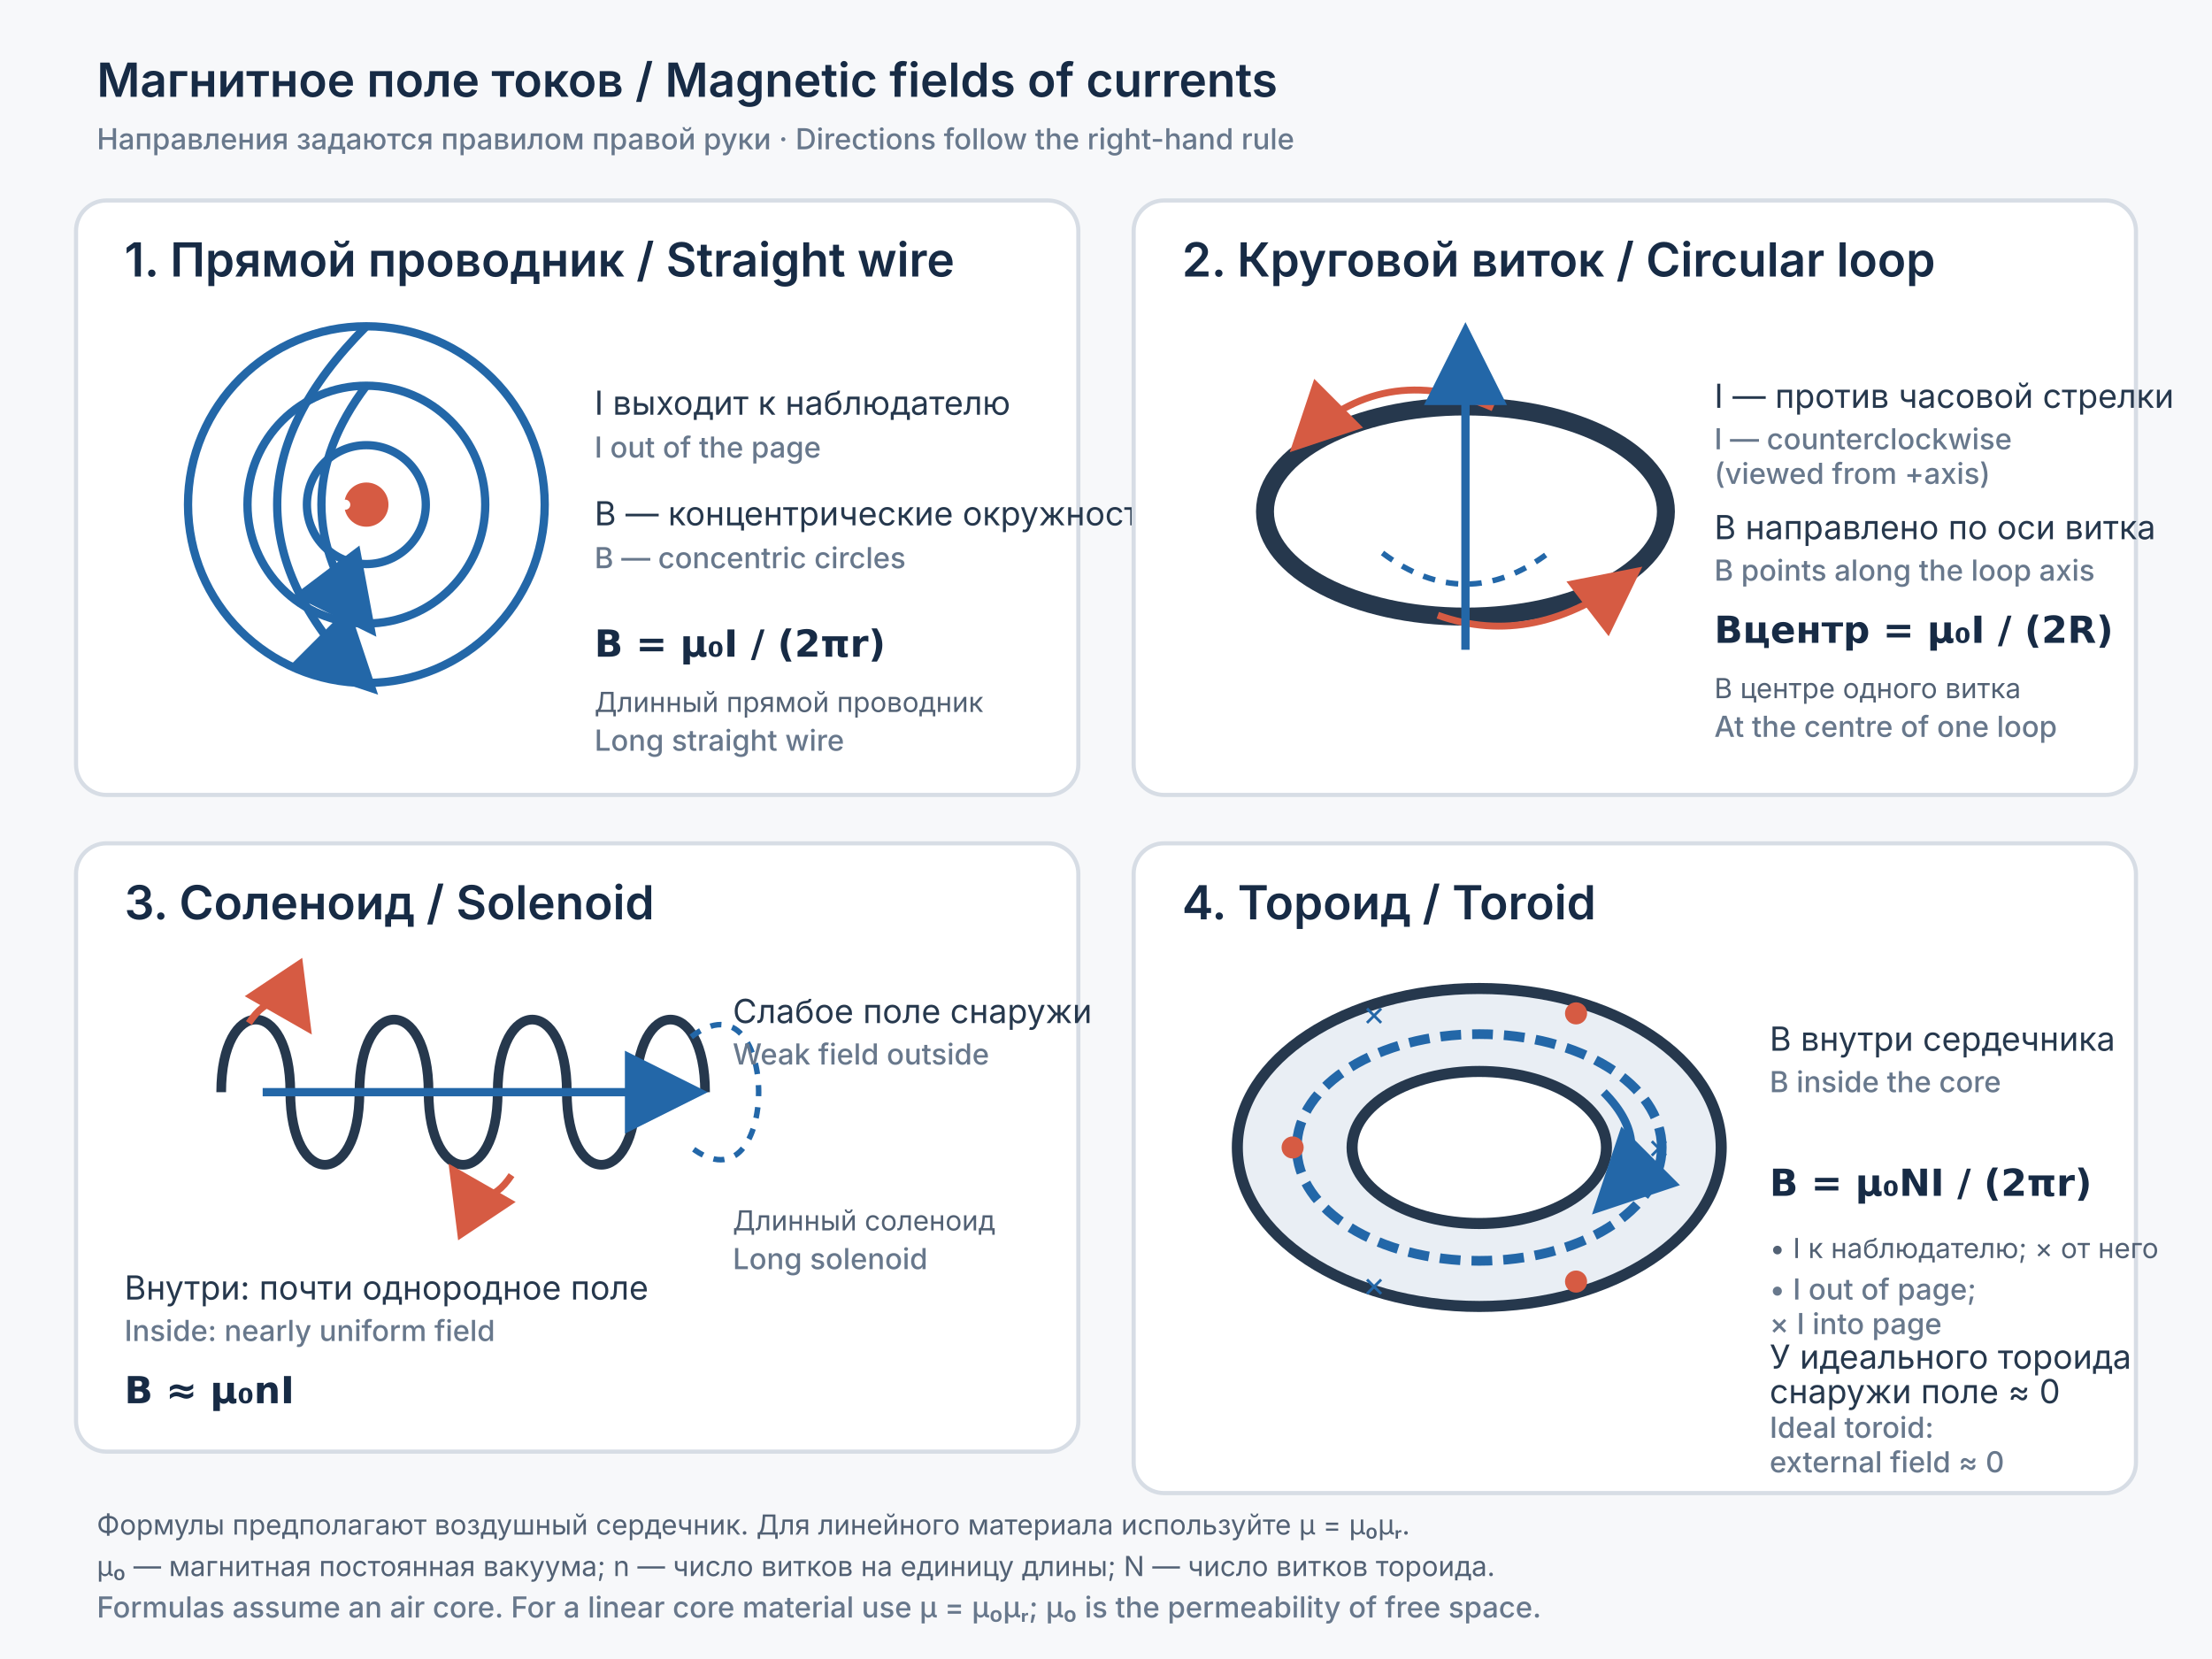
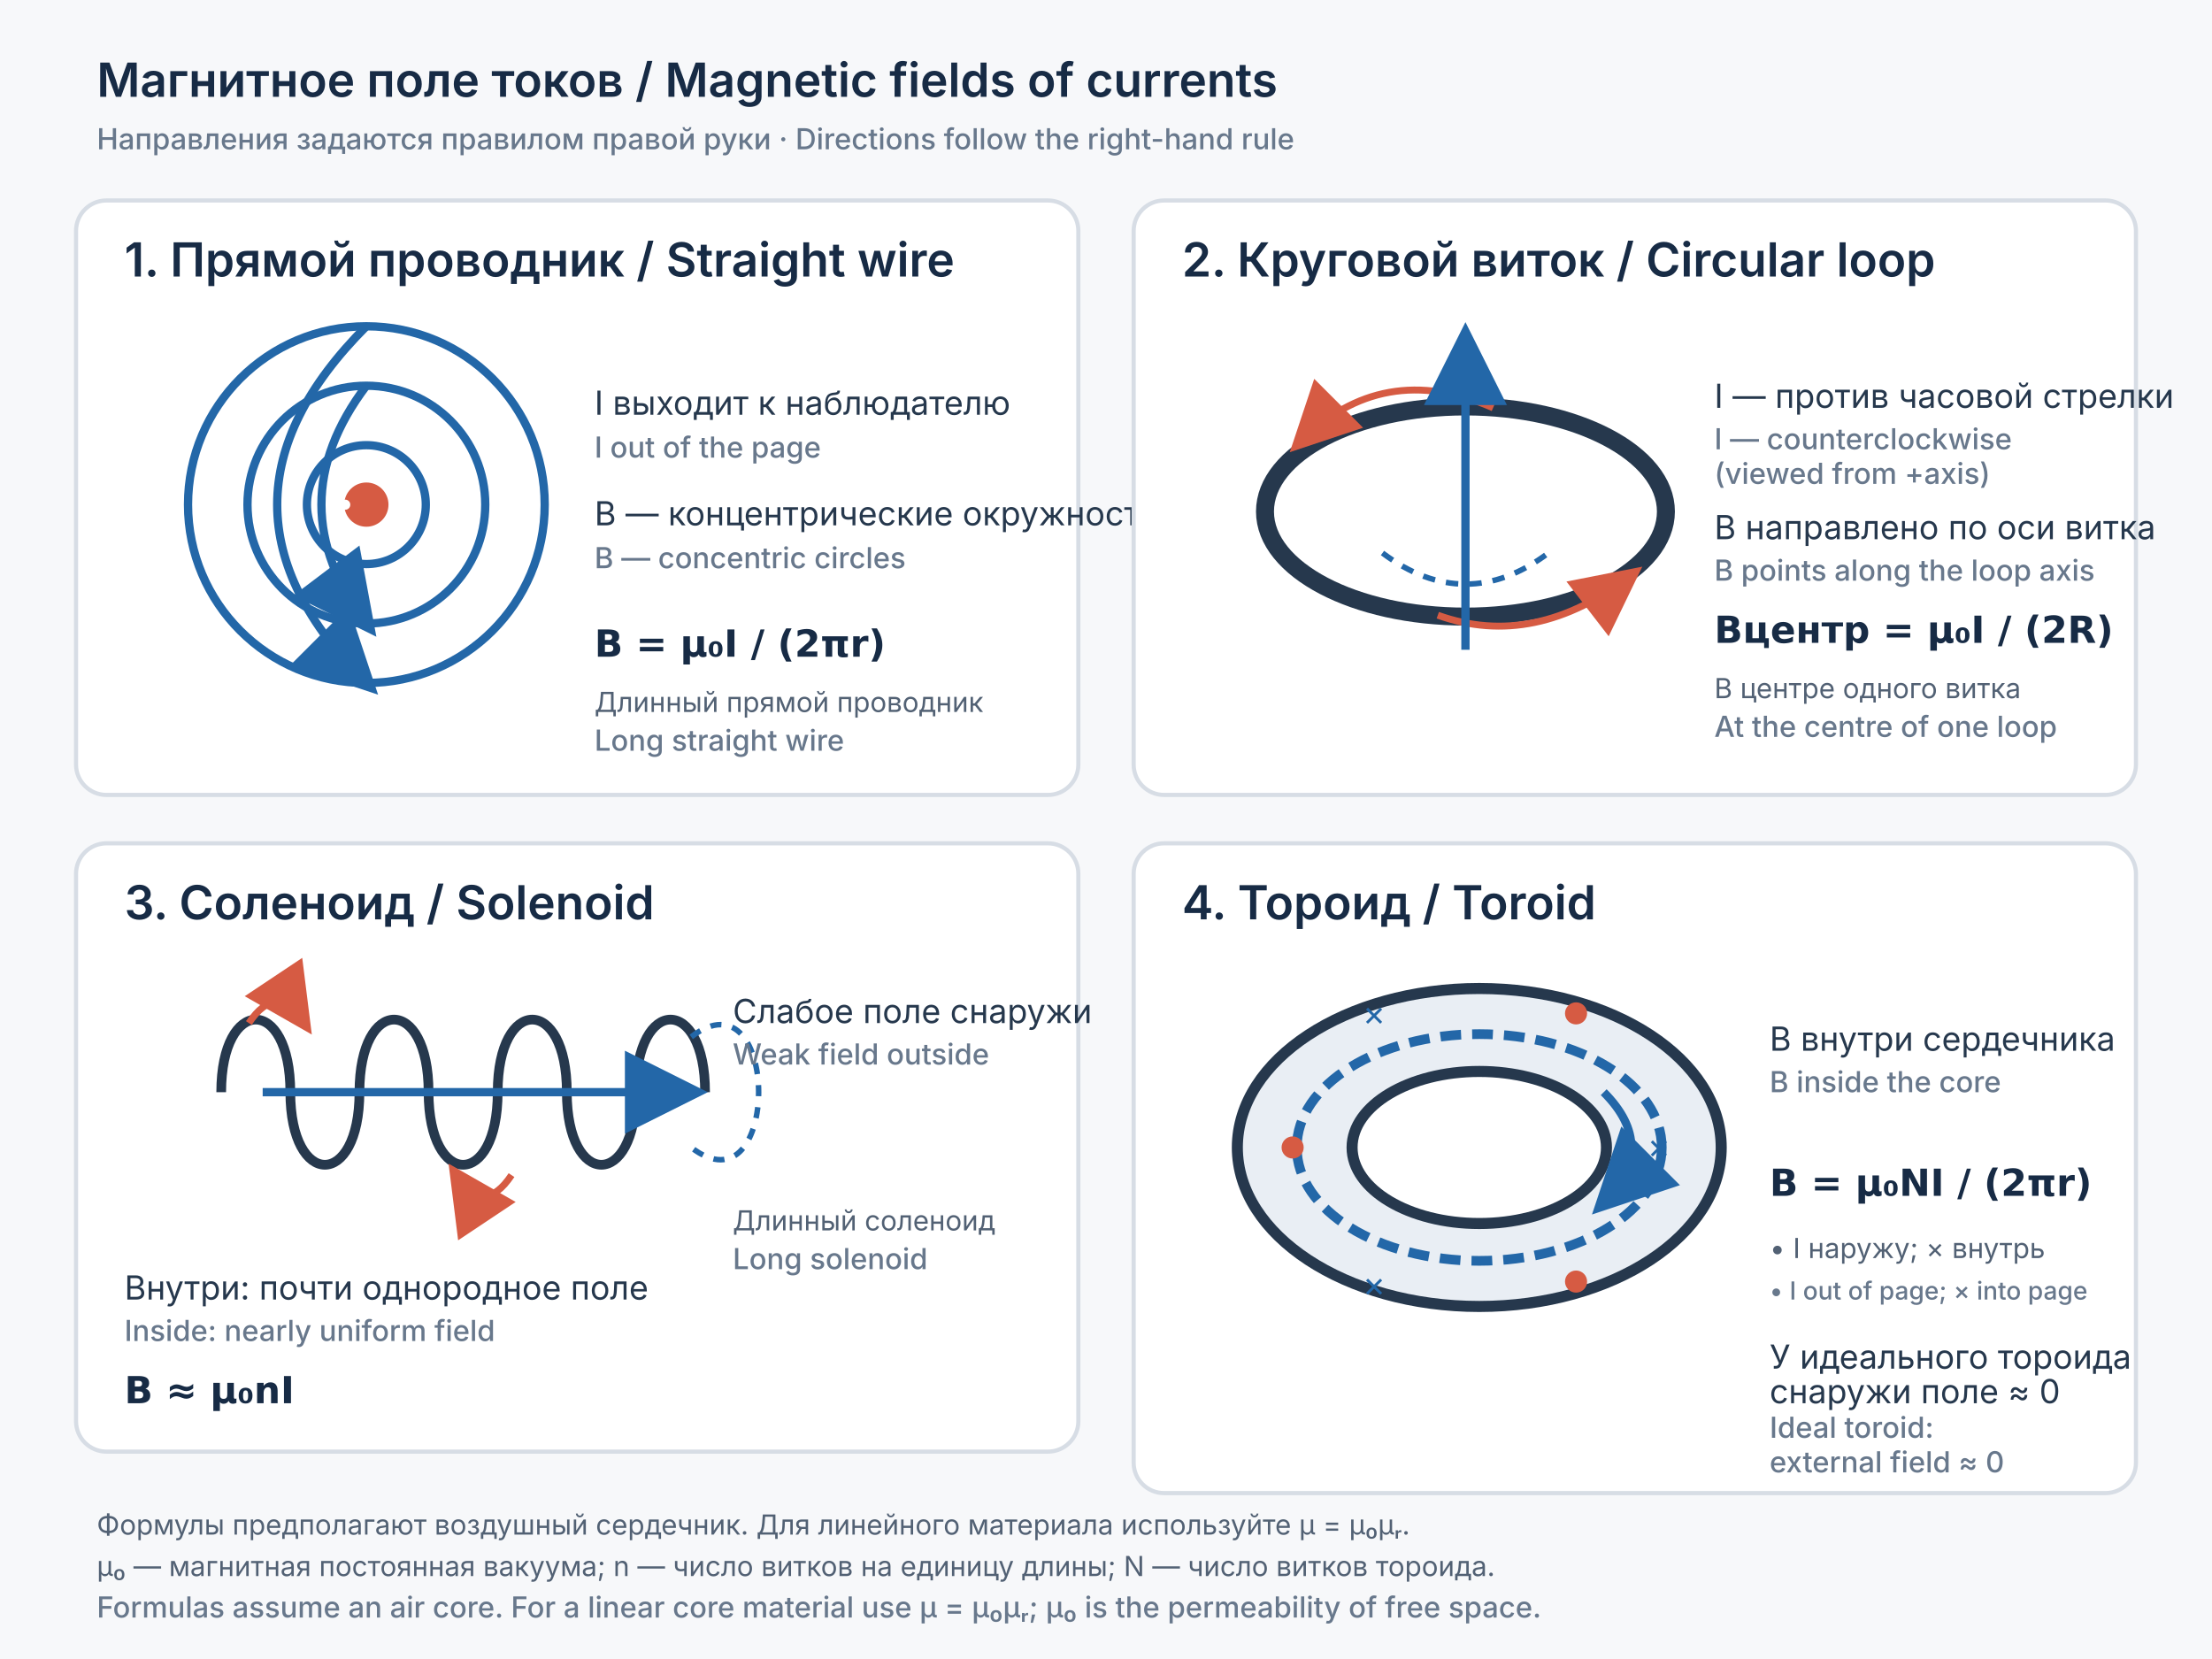
<svg xmlns="http://www.w3.org/2000/svg" width="1600" height="1200" viewBox="0 0 1600 1200" role="img" aria-labelledby="t d">
  <defs>
    <marker id="arr" markerWidth="10" markerHeight="10" refX="8" refY="5" orient="auto">
      <path d="M0 0L10 5L0 10Z" fill="#d65b43" />
    </marker>
    <marker id="blue" markerWidth="10" markerHeight="10" refX="8" refY="5" orient="auto">
      <path d="M0 0L10 5L0 10Z" fill="#2367a8" />
    </marker>
    <style>
 .bg{fill:#f7f8fa}.panel{fill:#fff;stroke:#d7dde5;stroke-width:3}.h{font:600 34px Inter,Arial,sans-serif;fill:#172b45}.en{font:500 21px Inter,Arial,sans-serif;fill:#68788c}.lab{font:24px Inter,Arial,sans-serif;fill:#26384d}.formula{font:600 27px 'DejaVu Sans',Arial,sans-serif;fill:#172b45}.small{font:20px Inter,Arial,sans-serif;fill:#526174}.wire{stroke:#26384d;stroke-width:13;stroke-linecap:round}.field{fill:none;stroke:#2367a8;stroke-width:6}.current{fill:none;stroke:#d65b43;stroke-width:5;marker-end:url(#arr)}.bvec{fill:none;stroke:#2367a8;stroke-width:6;marker-end:url(#blue)}
 </style>
  </defs>
  <rect class="bg" width="1600" height="1200" />
  <text x="70" y="70" class="h">Магнитное поле токов / Magnetic fields of currents</text>
  <text x="70" y="108" class="en">Направления задаются правилом правой руки · Directions follow the right-hand rule</text>
  <rect class="panel" x="55" y="145" width="725" height="430" rx="22" />
  <text class="h" x="90" y="200">1. Прямой проводник / Straight wire</text>
  <circle cx="265" cy="365" r="16" fill="#d65b43" />
  <circle cx="265" cy="365" r="43" class="field" />
  <circle cx="265" cy="365" r="86" class="field" />
  <circle cx="265" cy="365" r="129" class="field" />
  <path d="M265 279 Q200 365 265 451" fill="none" stroke="#2367a8" stroke-width="6" marker-end="url(#blue)" />
  <path d="M265 236 Q136 365 265 494" fill="none" stroke="#2367a8" stroke-width="6" marker-end="url(#blue)" />
  <text x="245" y="374" font-size="27" font-weight="700" fill="#fff">•</text>
  <text class="lab" x="430" y="300">I выходит к наблюдателю</text>
  <text class="en" x="430" y="331">I out of the page</text>
  <text class="lab" x="430" y="380">B — концентрические окружности</text>
  <text class="en" x="430" y="411">B — concentric circles</text>
  <text class="formula" x="430" y="475">B = μ₀I / (2πr)</text>
  <text class="small" x="430" y="515">Длинный прямой проводник</text>
  <text class="en" x="430" y="543">Long straight wire</text>
  <rect class="panel" x="820" y="145" width="725" height="430" rx="22" />
  <text class="h" x="855" y="200">2. Круговой виток / Circular loop</text>
  <ellipse cx="1060" cy="370" rx="145" ry="76" fill="none" stroke="#26384d" stroke-width="13" />
  <path d="M1080 295 Q1000 260 940 320" fill="none" stroke="#d65b43" stroke-width="5" marker-end="url(#arr)" />
  <path d="M1040 445 Q1110 470 1180 416" fill="none" stroke="#d65b43" stroke-width="5" marker-end="url(#arr)" />
  <path d="M1060 470 L1060 245" class="bvec" />
  <path d="M1000 400 Q1060 445 1120 400" fill="none" stroke="#2367a8" stroke-width="4" stroke-dasharray="9 8" />
  <text class="lab" x="1240" y="295">I — против часовой стрелки</text>
  <text class="en" x="1240" y="325">I — counterclockwise</text>
  <text class="en" x="1240" y="350">(viewed from +axis)</text>
  <text class="lab" x="1240" y="390">B направлено по оси витка</text>
  <text class="en" x="1240" y="420">B points along the loop axis</text>
  <text class="formula" x="1240" y="465">Bцентр = μ₀I / (2R)</text>
  <text class="small" x="1240" y="505">В центре одного витка</text>
  <text class="en" x="1240" y="533">At the centre of one loop</text>
  <rect class="panel" x="55" y="610" width="725" height="440" rx="22" />
  <text class="h" x="90" y="665">3. Соленоид / Solenoid</text>
  <g fill="none" stroke="#26384d" stroke-width="7">
    <path d="M160 790 C160 720 210 720 210 790 S260 860 260 790 S310 720 310 790 S360 860 360 790 S410 720 410 790 S460 860 460 790 S510 720 510 790" />
  </g>
  <path d="M190 790 H500" class="bvec" />
  <path d="M500 750 C565 700 565 880 500 830" fill="none" stroke="#2367a8" stroke-width="4" stroke-dasharray="8 8" />
  <path d="M180 740 Q200 710 220 740" class="current" />
  <path d="M370 850 Q350 880 330 850" class="current" />
  <text class="lab" x="90" y="940">Внутри: почти однородное поле</text>
  <text class="en" x="90" y="970">Inside: nearly uniform field</text>
  <text class="formula" x="90" y="1015">B ≈ μ₀nI</text>
  <text class="lab" x="530" y="740">Слабое поле снаружи</text>
  <text class="en" x="530" y="770">Weak field outside</text>
  <text class="small" x="530" y="890">Длинный соленоид</text>
  <text class="en" x="530" y="918">Long solenoid</text>
  <rect class="panel" x="820" y="610" width="725" height="470" rx="22" />
  <text class="h" x="855" y="665">4. Тороид / Toroid</text>
  <ellipse cx="1070" cy="830" rx="175" ry="115" fill="#e9eef4" stroke="#26384d" stroke-width="8" />
  <ellipse cx="1070" cy="830" rx="92" ry="55" fill="#fff" stroke="#26384d" stroke-width="8" />
  <ellipse cx="1070" cy="830" rx="132" ry="82" fill="none" stroke="#2367a8" stroke-width="7" stroke-dasharray="15 8" />
  <path d="M1160 790 Q1200 830 1160 870" class="bvec" />
  <g fill="#d65b43">
    <circle cx="935" cy="830" r="8" />
    <circle cx="1140" cy="733" r="8" />
    <circle cx="1140" cy="927" r="8" />
  </g>
  <g fill="#2367a8" font-size="28" font-weight="700">
    <text x="986" y="744">×</text>
    <text x="1192" y="840">×</text>
    <text x="986" y="940">×</text>
  </g>
  <text class="lab" x="1280" y="760">B внутри сердечника</text>
  <text class="en" x="1280" y="790">B inside the core</text>
  <text class="formula" x="1280" y="865">B = μ₀NI / (2πr)</text>
-   <text class="small" x="1280" y="910">• I к наблюдателю; × от него</text>
-   <text class="en" x="1280" y="940">• I out of page;</text>
-   <text class="en" x="1280" y="965">× I into page</text>
+   <text class="small" x="1280" y="910">• I наружу; × внутрь</text>
+   <text class="en" x="1280" y="940" style="font-size:18px">• I out of page; × into page</text>
  <text class="lab" x="1280" y="990">У идеального тороида</text>
  <text class="lab" x="1280" y="1015">снаружи поле ≈ 0</text>
  <text class="en" x="1280" y="1040">Ideal toroid:</text>
  <text class="en" x="1280" y="1065">external field ≈ 0</text>
  <text class="small" x="70" y="1110">Формулы предполагают воздушный сердечник. Для линейного материала используйте μ = μ₀μᵣ.</text>
  <text class="small" x="70" y="1140">μ₀ — магнитная постоянная вакуума; n — число витков на единицу длины; N — число витков тороида.</text>
  <text class="en" x="70" y="1170">Formulas assume an air core. For a linear core material use μ = μ₀μᵣ; μ₀ is the permeability of free space.</text>
</svg>
